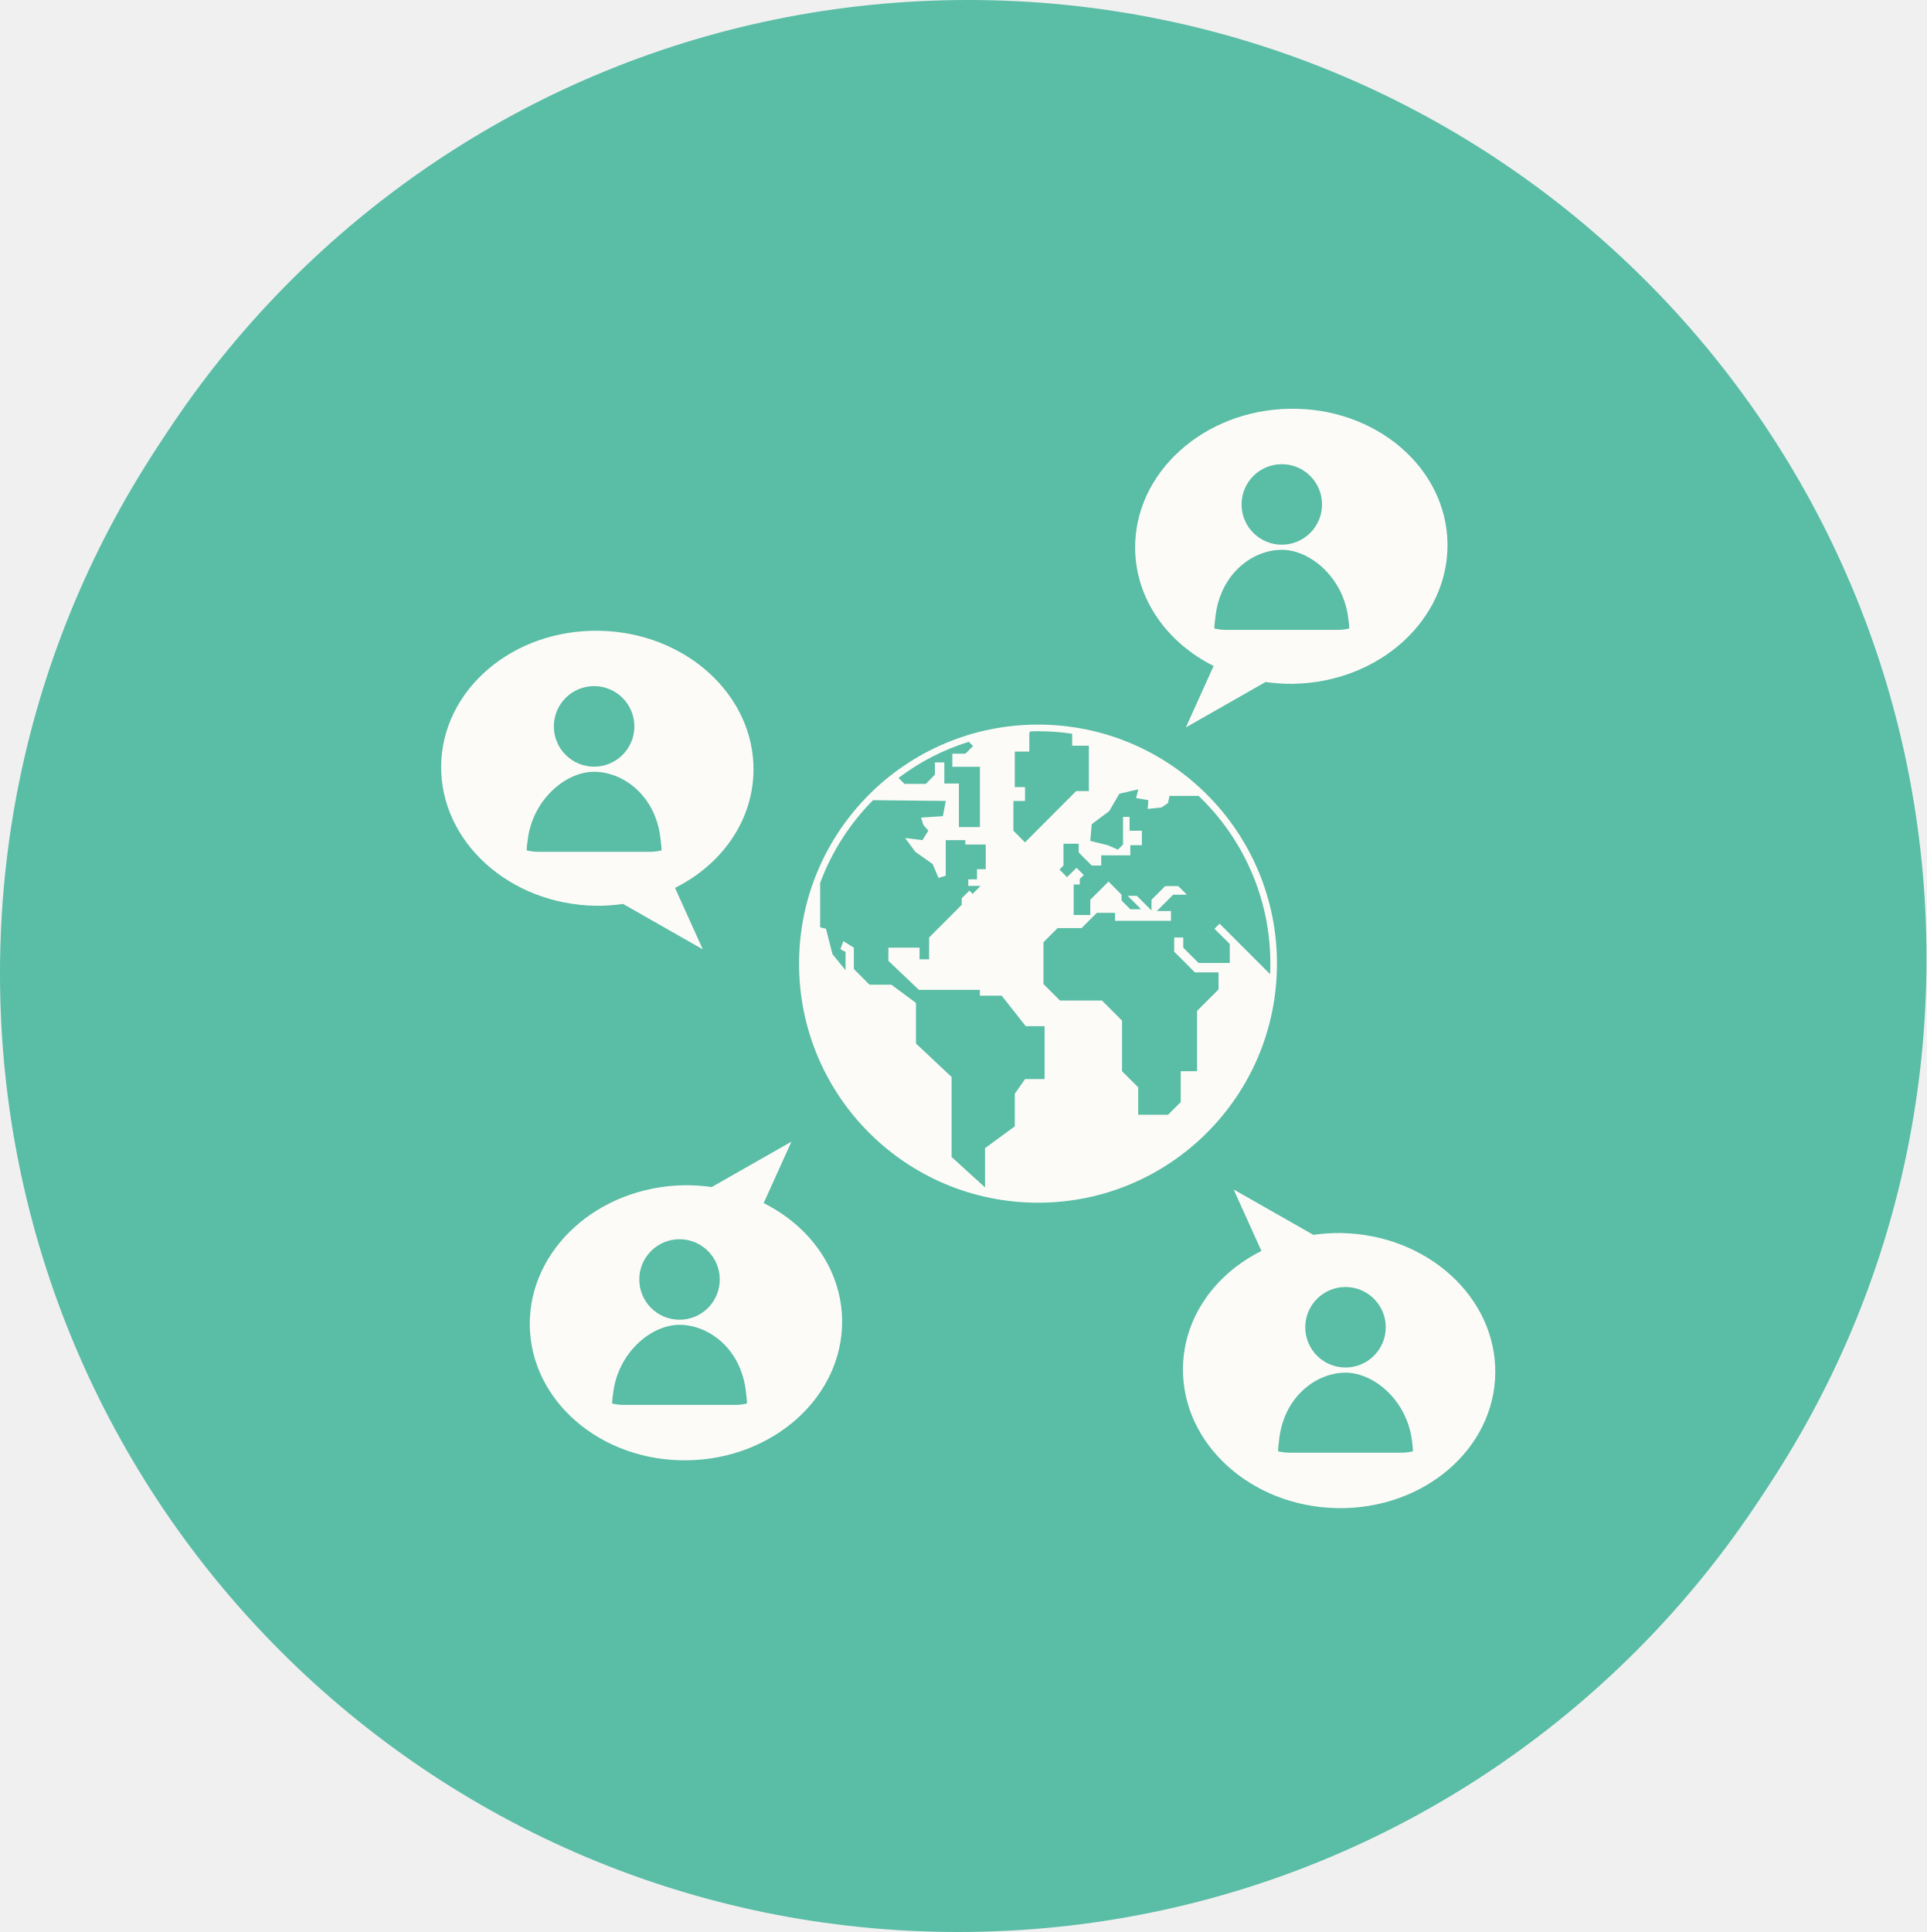
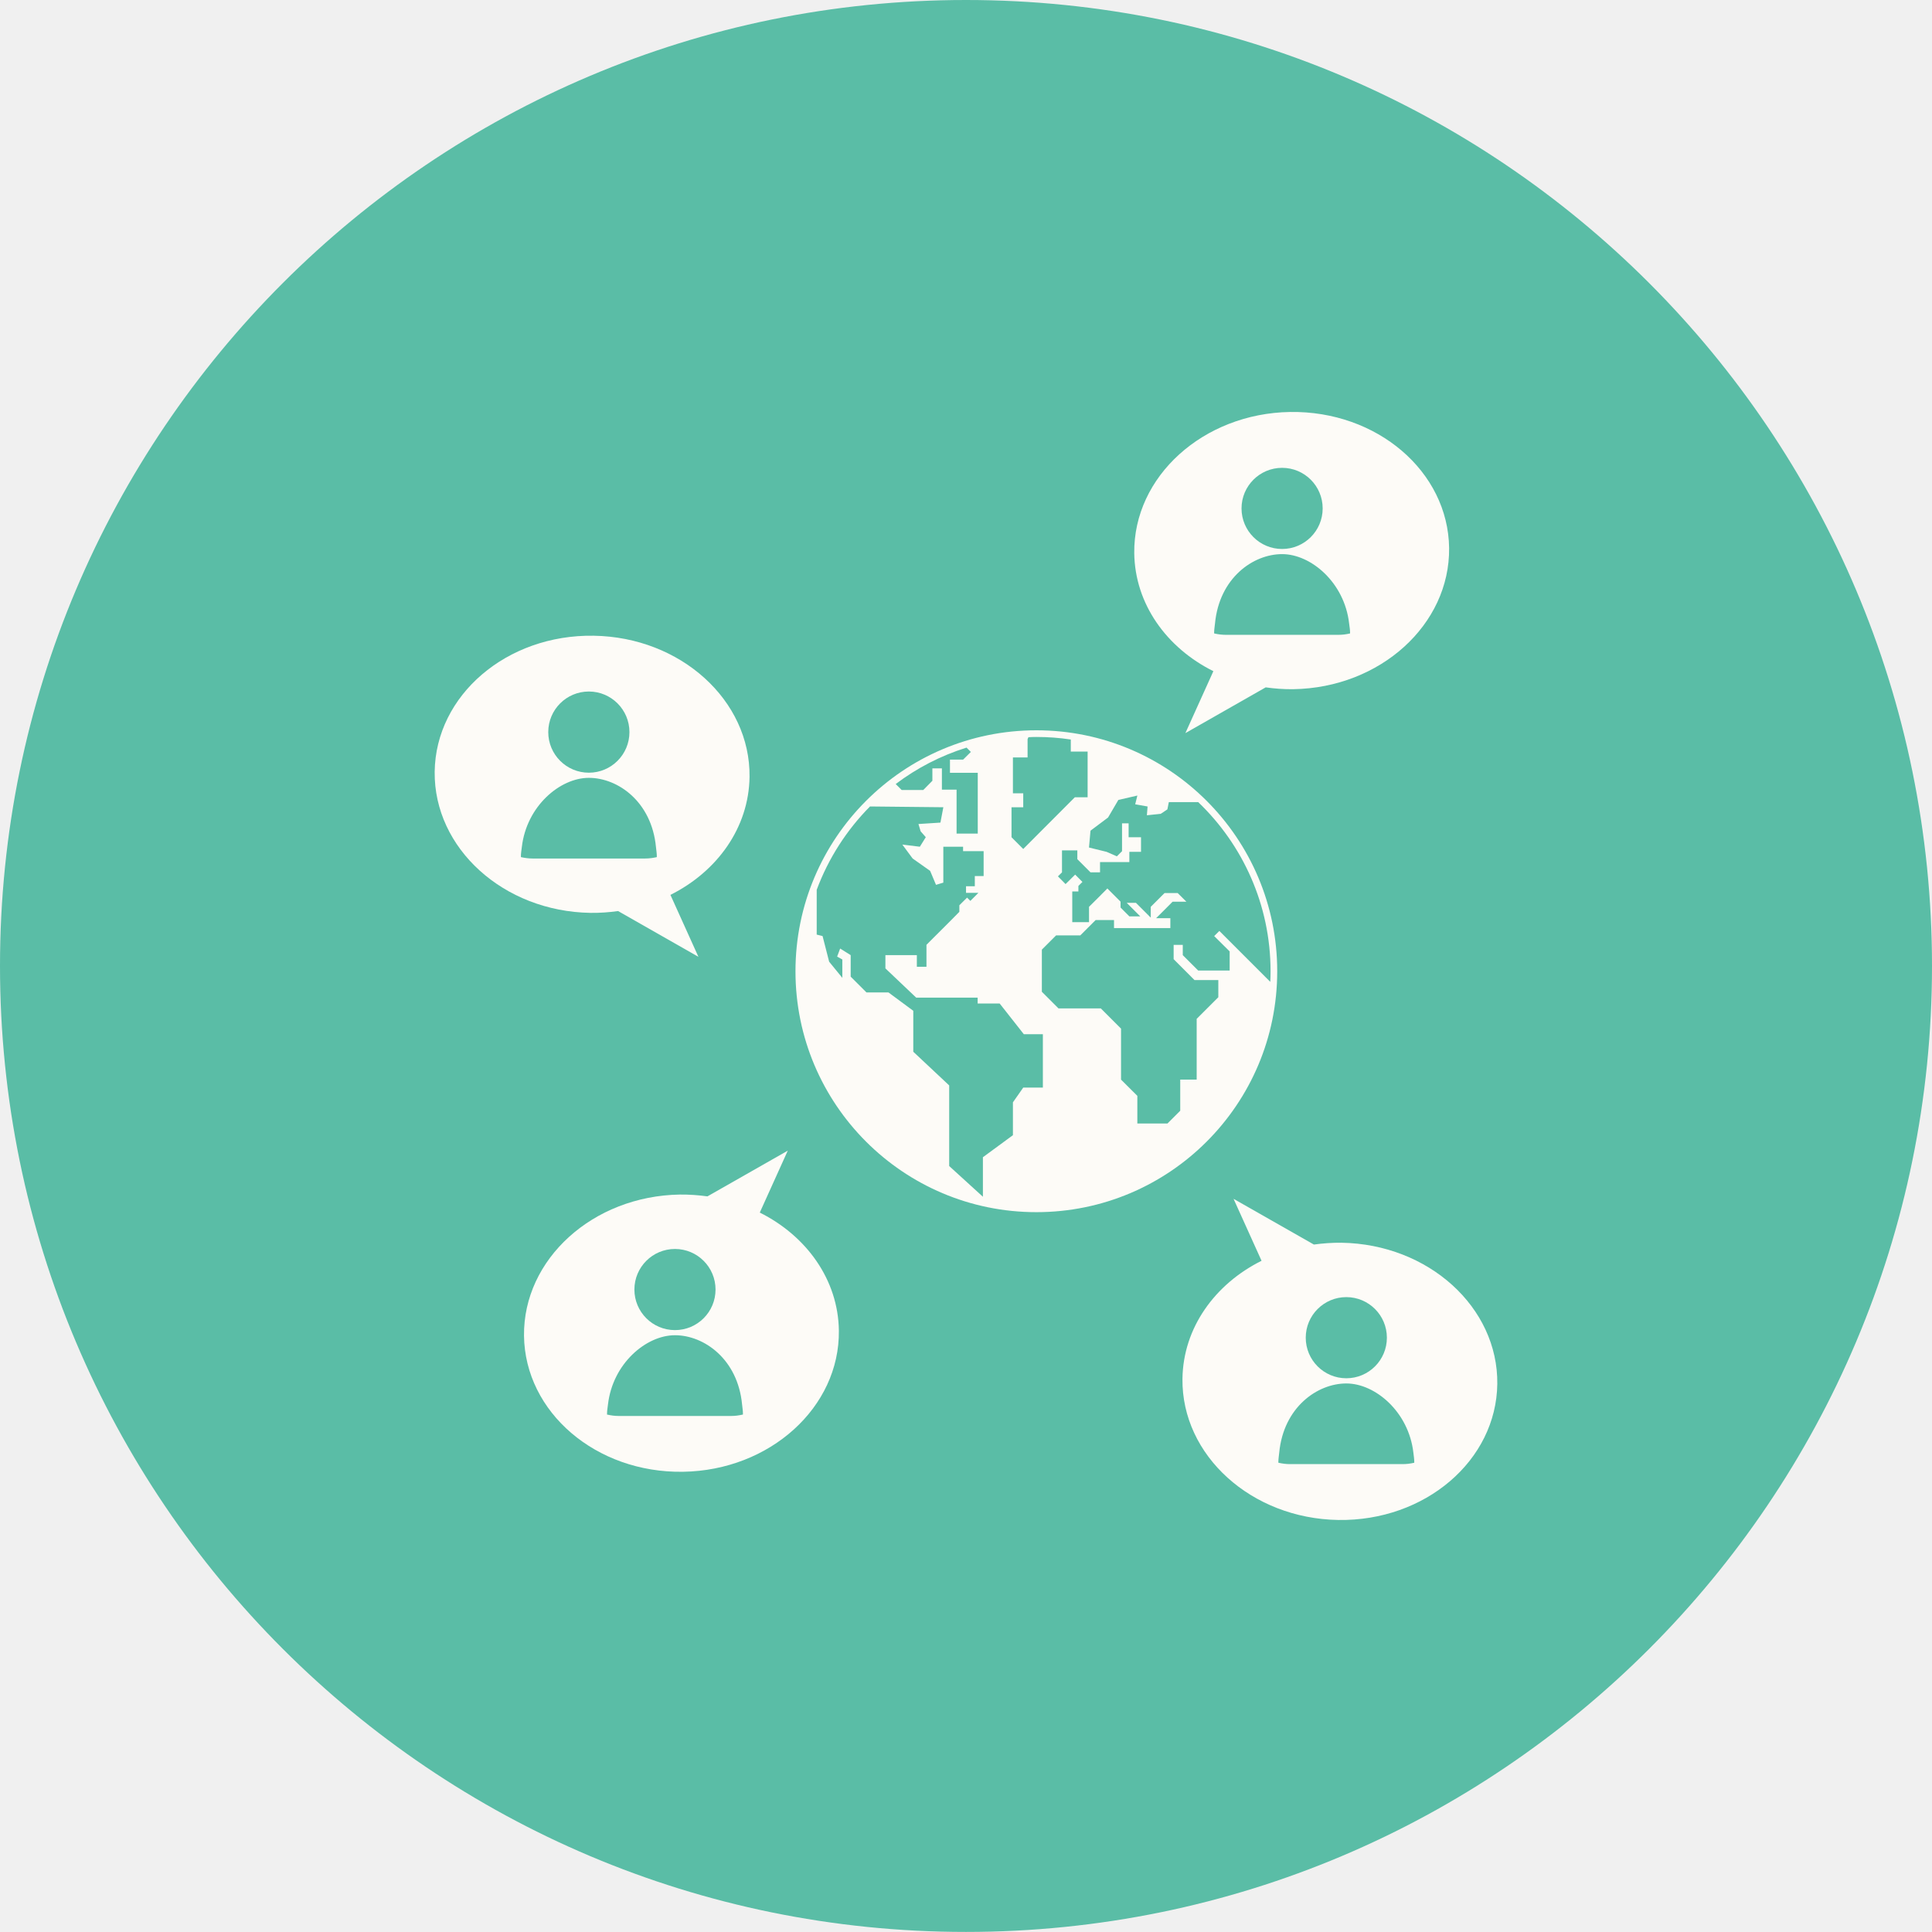
- <svg xmlns="http://www.w3.org/2000/svg" version="1.1" id="图层_1" x="0px" y="0px" width="80.415px" height="80.629px" viewBox="0 0 80.415 80.629" enable-background="new 0 0 80.415 80.629" xml:space="preserve">
+ <svg xmlns="http://www.w3.org/2000/svg" version="1.1" id="图层_1" x="0px" y="0px" width="80px" height="79.998px" viewBox="0 0 80 79.998" enable-background="new 0 0 80 79.998" xml:space="preserve">
  <g>
-     <g>
-       <path id="color_19_" fill="#5ABDA6" d="M39.997,80.629c22.091,0,40.003-17.908,40.003-40C80,18.542,62.088,0.633,39.997,0.633    C17.908,0.633,0,18.542,0,40.63C0,62.721,17.908,80.629,39.997,80.629z" />
-       <g id="_x31_4_1_">
-         <path fill="#FDFBF7" d="M64,56.92c0,0,0,1.629-1.626,1.629c-1.629,0-43.118,0-44.747,0C16,58.549,16,56.92,16,56.92h4.979H59.02     H64z M59.02,54.507c0.064-0.155,0.098-0.316,0.098-0.489V31.402c0-0.715-0.585-1.304-1.301-1.304h-5.121     c0.505,0.6,0.891,1.295,1.134,2.059h3.231v20.452H22.939V32.157h3.007c0.084-0.723,0.259-1.417,0.549-2.059h-4.313     c-0.716,0-1.302,0.589-1.302,1.304v22.616c0,0.174,0.036,0.334,0.098,0.489H59.02z" />
-         <path fill="#FFFFFF" d="M32.925,39.009c3.181,0,13.094,0,15.157,0c2.762,0,5.012-2.251,5.012-5.019     c0-0.648-0.134-1.265-0.356-1.834c-0.322-0.817-0.856-1.515-1.528-2.059c-0.862-0.696-1.94-1.13-3.128-1.13     c-0.239,0-0.461,0.017-0.665,0.051c-0.205-3.509-3.103-6.306-6.664-6.306c-2.91,0-5.125,2.112-6.037,4.712     c-0.495-0.127-1.261-0.45-1.791-0.45c-2.27,0-4.22,1.271-5.246,3.124c-0.348,0.628-0.584,1.318-0.688,2.059     c-0.037,0.276-0.084,0.549-0.084,0.834C26.907,36.317,29.602,39.009,32.925,39.009z" />
-       </g>
-     </g>
-     <rect x="27.801" y="42.571" fill="#FFFFFF" width="3.273" height="8.168" />
-     <rect x="32.796" y="44.65" fill="#FFFFFF" width="2.929" height="6.089" />
-     <rect x="38.17" y="42.126" fill="#FFFFFF" width="2.584" height="8.613" />
-     <g>
-       <path fill="#FFFFFF" d="M52.27,45.26c-0.136-2.208-1.952-3.962-4.195-3.962c-2.331,0-4.221,1.89-4.221,4.221    c0,2.183,1.664,3.959,3.79,4.177V45.26H52.27z" />
-       <path fill="#FFFFFF" d="M52.985,46.552c0-0.089-0.021-0.171-0.026-0.258h-4.268v4.436c0.144,0.015-0.074,0.043,0.073,0.043    C51.096,50.773,52.985,48.883,52.985,46.552z" />
-     </g>
-   </g>
-   <g>
-     <path id="color_5_" fill="#5ABDA6" d="M0.415,39.997c0,22.092,17.909,40,39.997,40c22.092,0,40.003-17.908,40.003-40   C80.415,17.909,62.504,0,40.413,0C18.324,0,0.415,17.909,0.415,39.997z" />
+     <path id="color_5_" fill="#5ABDA6" d="M0,39.997c0,22.092,17.909,40,39.997,40c22.092,0,40.003-17.908,40.003-40   C80,17.909,62.089,0,39.997,0C17.909,0,0,17.909,0,39.997z" />
    <g id="_x32_9_2_">
      <g>
-         <path id="icon_2_" fill="#FDFBF7" d="M43.329,30.24c-5.51,0-9.975,4.468-9.975,9.978c0,5.509,4.465,9.975,9.975,9.975     c5.509,0,9.973-4.466,9.973-9.975C53.303,34.707,48.838,30.24,43.329,30.24z M42.3,33.427h0.485v-0.578h-0.334h-0.093v-1.484     h0.607v-0.76l0.035-0.079c0.108-0.006,0.217-0.01,0.328-0.01c0.485,0,0.961,0.035,1.426,0.106v0.499h0.697v0.789v1.104h-0.53     l-0.457,0.458l-1.105,1.107l-0.574,0.576L42.3,34.668V33.427z M40.438,30.957l0.179,0.179l-0.32,0.318h-0.545V32h0.759h0.392     v2.517h-0.877v-1.819h-0.608v-0.881h-0.394v0.513l-0.378,0.383h-0.893l-0.248-0.248C38.377,31.805,39.367,31.291,40.438,30.957z      M43.602,45.035h-0.816l-0.427,0.61v1.361l-1.243,0.912v1.637l-1.396-1.272v-3.338l-1.487-1.395v-1.695l-1.027-0.76h-0.911     l-0.654-0.654V39.55l-0.436-0.273l-0.125,0.334l0.215,0.119v0.761l-0.546-0.669l-0.272-1.062l-0.243-0.06v-1.855     c0.485-1.304,1.243-2.479,2.207-3.451l3.037,0.032l-0.121,0.636l-0.91,0.059l0.091,0.302l0.213,0.243l-0.246,0.395l-0.725-0.089     l0.426,0.576l0.725,0.513l0.243,0.578l0.303-0.091v-1.487h0.818v0.183h0.851v1.031h-0.365v0.422h-0.364v0.273h0.513L40.6,37.306     l-0.136-0.136l-0.32,0.317v0.271l-0.287,0.292l-0.363,0.364l-0.426,0.424l-0.286,0.287v0.909h-0.398V39.55h-1.302v0.549     l1.275,1.211h2.544v0.242h0.911l1.002,1.273h0.788V45.035z M51.333,39.396v0.792H50.03l-0.639-0.638v-0.425h-0.378v0.592     l0.863,0.865h0.987v0.711l-0.896,0.895v1.304v1.213h-0.681v1.288l-0.529,0.529h-1.247v-1.145l-0.675-0.672v-2.112l-0.837-0.837     h-1.753l-0.689-0.689v-1.745l0.59-0.59h1.002l0.636-0.636h0.334h0.426v0.333h2.333v-0.409h-0.59l0.348-0.346l0.334-0.336h0.572     l-0.361-0.359h-0.543l-0.572,0.571v0.447l-0.612-0.612h-0.382l0.56,0.56h-0.452l-0.365-0.365v-0.243L46.27,36.79l-0.409,0.411     l-0.351,0.348v0.636h-0.694v-0.302v-0.969h0.254v-0.229l0.167-0.166l-0.301-0.304l-0.397,0.393l-0.316-0.32l0.168-0.166v-0.301     v-0.609h0.635v0.364l0.545,0.546h0.395v-0.425h1.214v-0.425h0.483v-0.604h-0.513v-0.576h-0.273v1.154l-0.214,0.213l-0.425-0.186     l-0.729-0.179l0.062-0.697l0.728-0.546l0.425-0.727l0.788-0.182l-0.09,0.362l0.513,0.091l-0.029,0.364l0.576-0.062l0.273-0.182     l0.06-0.301h1.216c1.843,1.764,2.996,4.253,2.996,7.003c0,0.15-0.004,0.292-0.011,0.44l-2.109-2.109l-0.214,0.213L51.333,39.396z     " />
+         <path id="icon_2_" fill="#FDFBF7" d="M42.914,30.24c-5.51,0-9.975,4.468-9.975,9.978c0,5.509,4.465,9.975,9.975,9.975     c5.509,0,9.973-4.466,9.973-9.975C52.887,34.707,48.423,30.24,42.914,30.24z M41.885,33.427h0.485v-0.578h-0.334h-0.093v-1.484     h0.607v-0.76l0.035-0.079c0.108-0.006,0.217-0.01,0.328-0.01c0.485,0,0.961,0.035,1.426,0.106v0.499h0.697v0.789v1.104h-0.53     l-0.457,0.458l-1.105,1.107l-0.574,0.576l-0.485-0.487V33.427z M40.022,30.957l0.179,0.179l-0.32,0.318h-0.545V32h0.759h0.392     v2.517H39.61v-1.819h-0.608v-0.881h-0.394v0.513l-0.378,0.383h-0.893l-0.248-0.248C37.962,31.805,38.952,31.291,40.022,30.957z      M43.187,45.035H42.37l-0.427,0.61v1.361l-1.243,0.912v1.637l-1.396-1.272v-3.338l-1.487-1.395v-1.695l-1.027-0.76h-0.911     l-0.654-0.654V39.55l-0.436-0.273l-0.125,0.334l0.215,0.119v0.761l-0.546-0.669l-0.272-1.062l-0.243-0.06v-1.855     c0.485-1.304,1.243-2.479,2.207-3.451l3.037,0.032l-0.121,0.636l-0.91,0.059l0.091,0.302l0.213,0.243l-0.246,0.395l-0.725-0.089     l0.426,0.576l0.725,0.513l0.243,0.578l0.303-0.091v-1.487h0.818v0.183h0.851v1.031h-0.365v0.422h-0.364v0.273h0.513l-0.333,0.334     l-0.136-0.136l-0.32,0.317v0.271l-0.287,0.292l-0.363,0.364l-0.426,0.424l-0.286,0.287v0.909h-0.398V39.55h-1.302v0.549     l1.275,1.211h2.544v0.242h0.911l1.002,1.273h0.788V45.035z M50.918,39.396v0.792h-1.303l-0.639-0.638v-0.425h-0.378v0.592     l0.863,0.865h0.987v0.711l-0.896,0.895v1.304v1.213h-0.681v1.288l-0.529,0.529h-1.247v-1.145l-0.675-0.672v-2.112l-0.837-0.837     H43.83l-0.689-0.689v-1.745l0.59-0.59h1.002l0.636-0.636h0.334h0.426v0.333h2.333v-0.409h-0.59l0.348-0.346l0.334-0.336h0.572     l-0.361-0.359h-0.543l-0.572,0.571v0.447l-0.612-0.612h-0.382l0.56,0.56h-0.452L46.4,37.579v-0.243l-0.546-0.546l-0.409,0.411     l-0.351,0.348v0.636H44.4v-0.302v-0.969h0.254v-0.229l0.167-0.166l-0.301-0.304l-0.397,0.393l-0.316-0.32l0.168-0.166v-0.301     v-0.609h0.635v0.364l0.545,0.546h0.395v-0.425h1.214v-0.425h0.483v-0.604h-0.513v-0.576h-0.273v1.154l-0.214,0.213l-0.425-0.186     l-0.729-0.179l0.062-0.697l0.728-0.546l0.425-0.727l0.788-0.182l-0.09,0.362l0.513,0.091l-0.029,0.364l0.576-0.062l0.273-0.182     l0.06-0.301h1.216c1.843,1.764,2.996,4.253,2.996,7.003c0,0.15-0.004,0.292-0.011,0.44l-2.109-2.109l-0.214,0.213L50.918,39.396z     " />
      </g>
      <g>
-         <path fill="#FDFBF7" d="M53.834,17.059c-3.598,0.059-6.488,2.674-6.452,5.842c0.026,2.109,1.341,3.926,3.276,4.891L49.5,30.357     l3.326-1.895c0.373,0.053,0.754,0.081,1.142,0.076c3.602-0.057,6.487-2.674,6.453-5.845     C60.381,19.523,57.435,17.003,53.834,17.059z" />
+         <path fill="#FDFBF7" d="M53.419,17.059c-3.598,0.059-6.488,2.674-6.452,5.842c0.026,2.109,1.341,3.926,3.276,4.891l-1.159,2.565     l3.326-1.895c0.373,0.053,0.754,0.081,1.142,0.076c3.602-0.057,6.487-2.674,6.453-5.845     C59.966,19.523,57.02,17.003,53.419,17.059z" />
        <g>
-           <circle fill="#5ABDA6" cx="53.504" cy="21.052" r="1.68" />
-           <path fill="#5ABDA6" d="M56.315,26.23c-0.001,0-0.001,0.002-0.001,0.003c-0.004,0-0.008,0-0.012,0      c-0.151,0.034-0.304,0.054-0.465,0.054h-4.665c-0.162,0-0.315-0.021-0.466-0.054c-0.003,0-0.01,0-0.012-0.001v-0.003      c-0.001-0.006-0.005-0.015-0.005-0.022c0-0.139,0.025-0.263,0.037-0.395c0.18-1.879,1.574-2.867,2.779-2.867      c1.195,0,2.58,1.175,2.774,2.867c0.016,0.132,0.04,0.258,0.04,0.395C56.318,26.214,56.315,26.222,56.315,26.23z" />
+           <circle fill="#5ABDA6" cx="53.089" cy="21.052" r="1.68" />
+           <path fill="#5ABDA6" d="M55.9,26.23c-0.001,0-0.001,0.002-0.001,0.003c-0.004,0-0.008,0-0.012,0      c-0.151,0.034-0.304,0.054-0.465,0.054h-4.665c-0.162,0-0.315-0.021-0.466-0.054c-0.003,0-0.01,0-0.012-0.001v-0.003      c-0.001-0.006-0.005-0.015-0.005-0.022c0-0.139,0.025-0.263,0.037-0.395c0.18-1.879,1.574-2.867,2.779-2.867      c1.195,0,2.58,1.175,2.774,2.867c0.016,0.132,0.04,0.258,0.04,0.395C55.903,26.214,55.9,26.222,55.9,26.23z" />
        </g>
      </g>
      <g>
-         <path fill="#FDFBF7" d="M55.829,62.939c-3.599-0.059-6.487-2.674-6.451-5.843c0.026-2.108,1.34-3.925,3.275-4.89l-1.159-2.565     l3.326,1.893c0.373-0.051,0.754-0.079,1.143-0.075c3.602,0.057,6.487,2.672,6.452,5.845     C62.376,60.474,59.43,62.995,55.829,62.939z" />
+         <path fill="#FDFBF7" d="M55.414,62.939c-3.599-0.059-6.487-2.674-6.451-5.843c0.026-2.108,1.34-3.925,3.275-4.89l-1.159-2.565     l3.326,1.893c0.373-0.051,0.754-0.079,1.143-0.075c3.602,0.057,6.487,2.672,6.452,5.845     C61.961,60.474,59.015,62.995,55.414,62.939z" />
        <g>
-           <circle fill="#5ABDA6" cx="56.163" cy="55.391" r="1.68" />
-           <path fill="#5ABDA6" d="M58.975,60.569c0,0,0,0.002,0,0.003c-0.004,0-0.009,0-0.012,0c-0.15,0.034-0.306,0.054-0.465,0.054      h-4.667c-0.161,0-0.315-0.021-0.466-0.054c-0.004,0-0.008,0-0.012-0.001v-0.003c-0.001-0.006-0.004-0.015-0.004-0.022      c0-0.141,0.024-0.263,0.036-0.396c0.179-1.877,1.576-2.864,2.779-2.864c1.196,0,2.581,1.173,2.776,2.866      c0.015,0.132,0.037,0.258,0.037,0.395C58.977,60.553,58.975,60.562,58.975,60.569z" />
+           <circle fill="#5ABDA6" cx="55.748" cy="55.391" r="1.68" />
+           <path fill="#5ABDA6" d="M58.56,60.569c0,0,0,0.002,0,0.003c-0.004,0-0.009,0-0.012,0c-0.15,0.034-0.306,0.054-0.465,0.054      h-4.667c-0.161,0-0.315-0.021-0.466-0.054c-0.004,0-0.008,0-0.012-0.001v-0.003c-0.001-0.006-0.004-0.015-0.004-0.022      c0-0.141,0.024-0.263,0.036-0.396c0.179-1.877,1.576-2.864,2.779-2.864c1.196,0,2.581,1.173,2.776,2.866      c0.015,0.132,0.037,0.258,0.037,0.395C58.562,60.553,58.56,60.562,58.56,60.569z" />
        </g>
      </g>
      <g>
-         <path fill="#FDFBF7" d="M28.7,60.943c3.598-0.057,6.487-2.672,6.451-5.842c-0.026-2.108-1.34-3.925-3.275-4.891l1.159-2.564     l-3.326,1.893c-0.373-0.051-0.753-0.079-1.143-0.075c-3.601,0.057-6.487,2.674-6.453,5.845C22.153,58.479,25.099,61,28.7,60.943z     " />
+         <path fill="#FDFBF7" d="M28.285,60.943c3.598-0.057,6.487-2.672,6.451-5.842c-0.026-2.108-1.34-3.925-3.275-4.891l1.159-2.564     l-3.326,1.893c-0.373-0.051-0.753-0.079-1.143-0.075c-3.601,0.057-6.487,2.674-6.453,5.845     C21.737,58.479,24.684,61,28.285,60.943z" />
        <g>
-           <circle fill="#5ABDA6" cx="28.364" cy="53.397" r="1.68" />
-           <path fill="#5ABDA6" d="M25.552,58.549c0-0.135,0.023-0.261,0.039-0.393c0.194-1.694,1.578-2.867,2.774-2.867      c1.203,0,2.6,0.989,2.779,2.866c0.012,0.133,0.036,0.255,0.036,0.396c0,0.007-0.003,0.016-0.004,0.022v0.003      c-0.004,0-0.01,0-0.012,0c-0.153,0.035-0.307,0.056-0.467,0.056h-4.666c-0.16,0-0.315-0.021-0.466-0.056      c-0.003,0-0.007,0-0.011,0c0,0,0-0.001-0.001-0.001C25.554,58.567,25.552,58.558,25.552,58.549z" />
+           <circle fill="#5ABDA6" cx="27.949" cy="53.397" r="1.68" />
+           <path fill="#5ABDA6" d="M25.136,58.549c0-0.135,0.023-0.261,0.039-0.393c0.194-1.694,1.578-2.867,2.774-2.867      c1.203,0,2.6,0.989,2.779,2.866c0.012,0.133,0.036,0.255,0.036,0.396c0,0.007-0.003,0.016-0.004,0.022v0.003      c-0.004,0-0.01,0-0.012,0c-0.153,0.035-0.307,0.056-0.467,0.056h-4.666c-0.16,0-0.315-0.021-0.466-0.056      c-0.003,0-0.007,0-0.011,0c0,0,0-0.001-0.001-0.001C25.139,58.567,25.136,58.558,25.136,58.549z" />
        </g>
      </g>
      <g>
-         <path fill="#FDFBF7" d="M25,26.324c3.599,0.056,6.488,2.672,6.452,5.84c-0.026,2.108-1.341,3.925-3.276,4.891l1.159,2.565     l-3.326-1.895c-0.373,0.051-0.754,0.081-1.143,0.075c-3.601-0.057-6.487-2.672-6.452-5.843C18.454,28.786,21.4,26.266,25,26.324z     " />
+         <path fill="#FDFBF7" d="M24.585,26.324c3.599,0.056,6.488,2.672,6.452,5.84c-0.026,2.108-1.341,3.925-3.276,4.891l1.159,2.565     l-3.326-1.895c-0.373,0.051-0.754,0.081-1.143,0.075c-3.601-0.057-6.487-2.672-6.452-5.843     C18.039,28.786,20.984,26.266,24.585,26.324z" />
        <g>
-           <circle fill="#5ABDA6" cx="24.799" cy="30.315" r="1.681" />
-           <path fill="#5ABDA6" d="M21.985,35.468c0-0.135,0.023-0.263,0.039-0.393c0.194-1.693,1.579-2.866,2.775-2.866      c1.203,0,2.6,0.986,2.779,2.864c0.012,0.132,0.036,0.255,0.036,0.396c0,0.007-0.004,0.016-0.004,0.022v0.003      c-0.004,0.001-0.008,0.001-0.012,0.001c-0.15,0.032-0.305,0.054-0.466,0.054h-4.666c-0.159,0-0.315-0.022-0.465-0.054      c-0.003,0-0.009,0-0.011,0c0-0.001,0-0.004-0.001-0.004C21.988,35.486,21.985,35.477,21.985,35.468z" />
+           <circle fill="#5ABDA6" cx="24.383" cy="30.315" r="1.681" />
+           <path fill="#5ABDA6" d="M21.569,35.468c0-0.135,0.023-0.263,0.039-0.393c0.194-1.693,1.579-2.866,2.775-2.866      c1.203,0,2.6,0.986,2.779,2.864c0.012,0.132,0.036,0.255,0.036,0.396c0,0.007-0.004,0.016-0.004,0.022v0.003      c-0.004,0.001-0.008,0.001-0.012,0.001c-0.15,0.032-0.305,0.054-0.466,0.054h-4.666c-0.159,0-0.315-0.022-0.465-0.054      c-0.003,0-0.009,0-0.011,0c0-0.001,0-0.004-0.001-0.004C21.572,35.486,21.569,35.477,21.569,35.468z" />
        </g>
      </g>
    </g>
  </g>
</svg>
